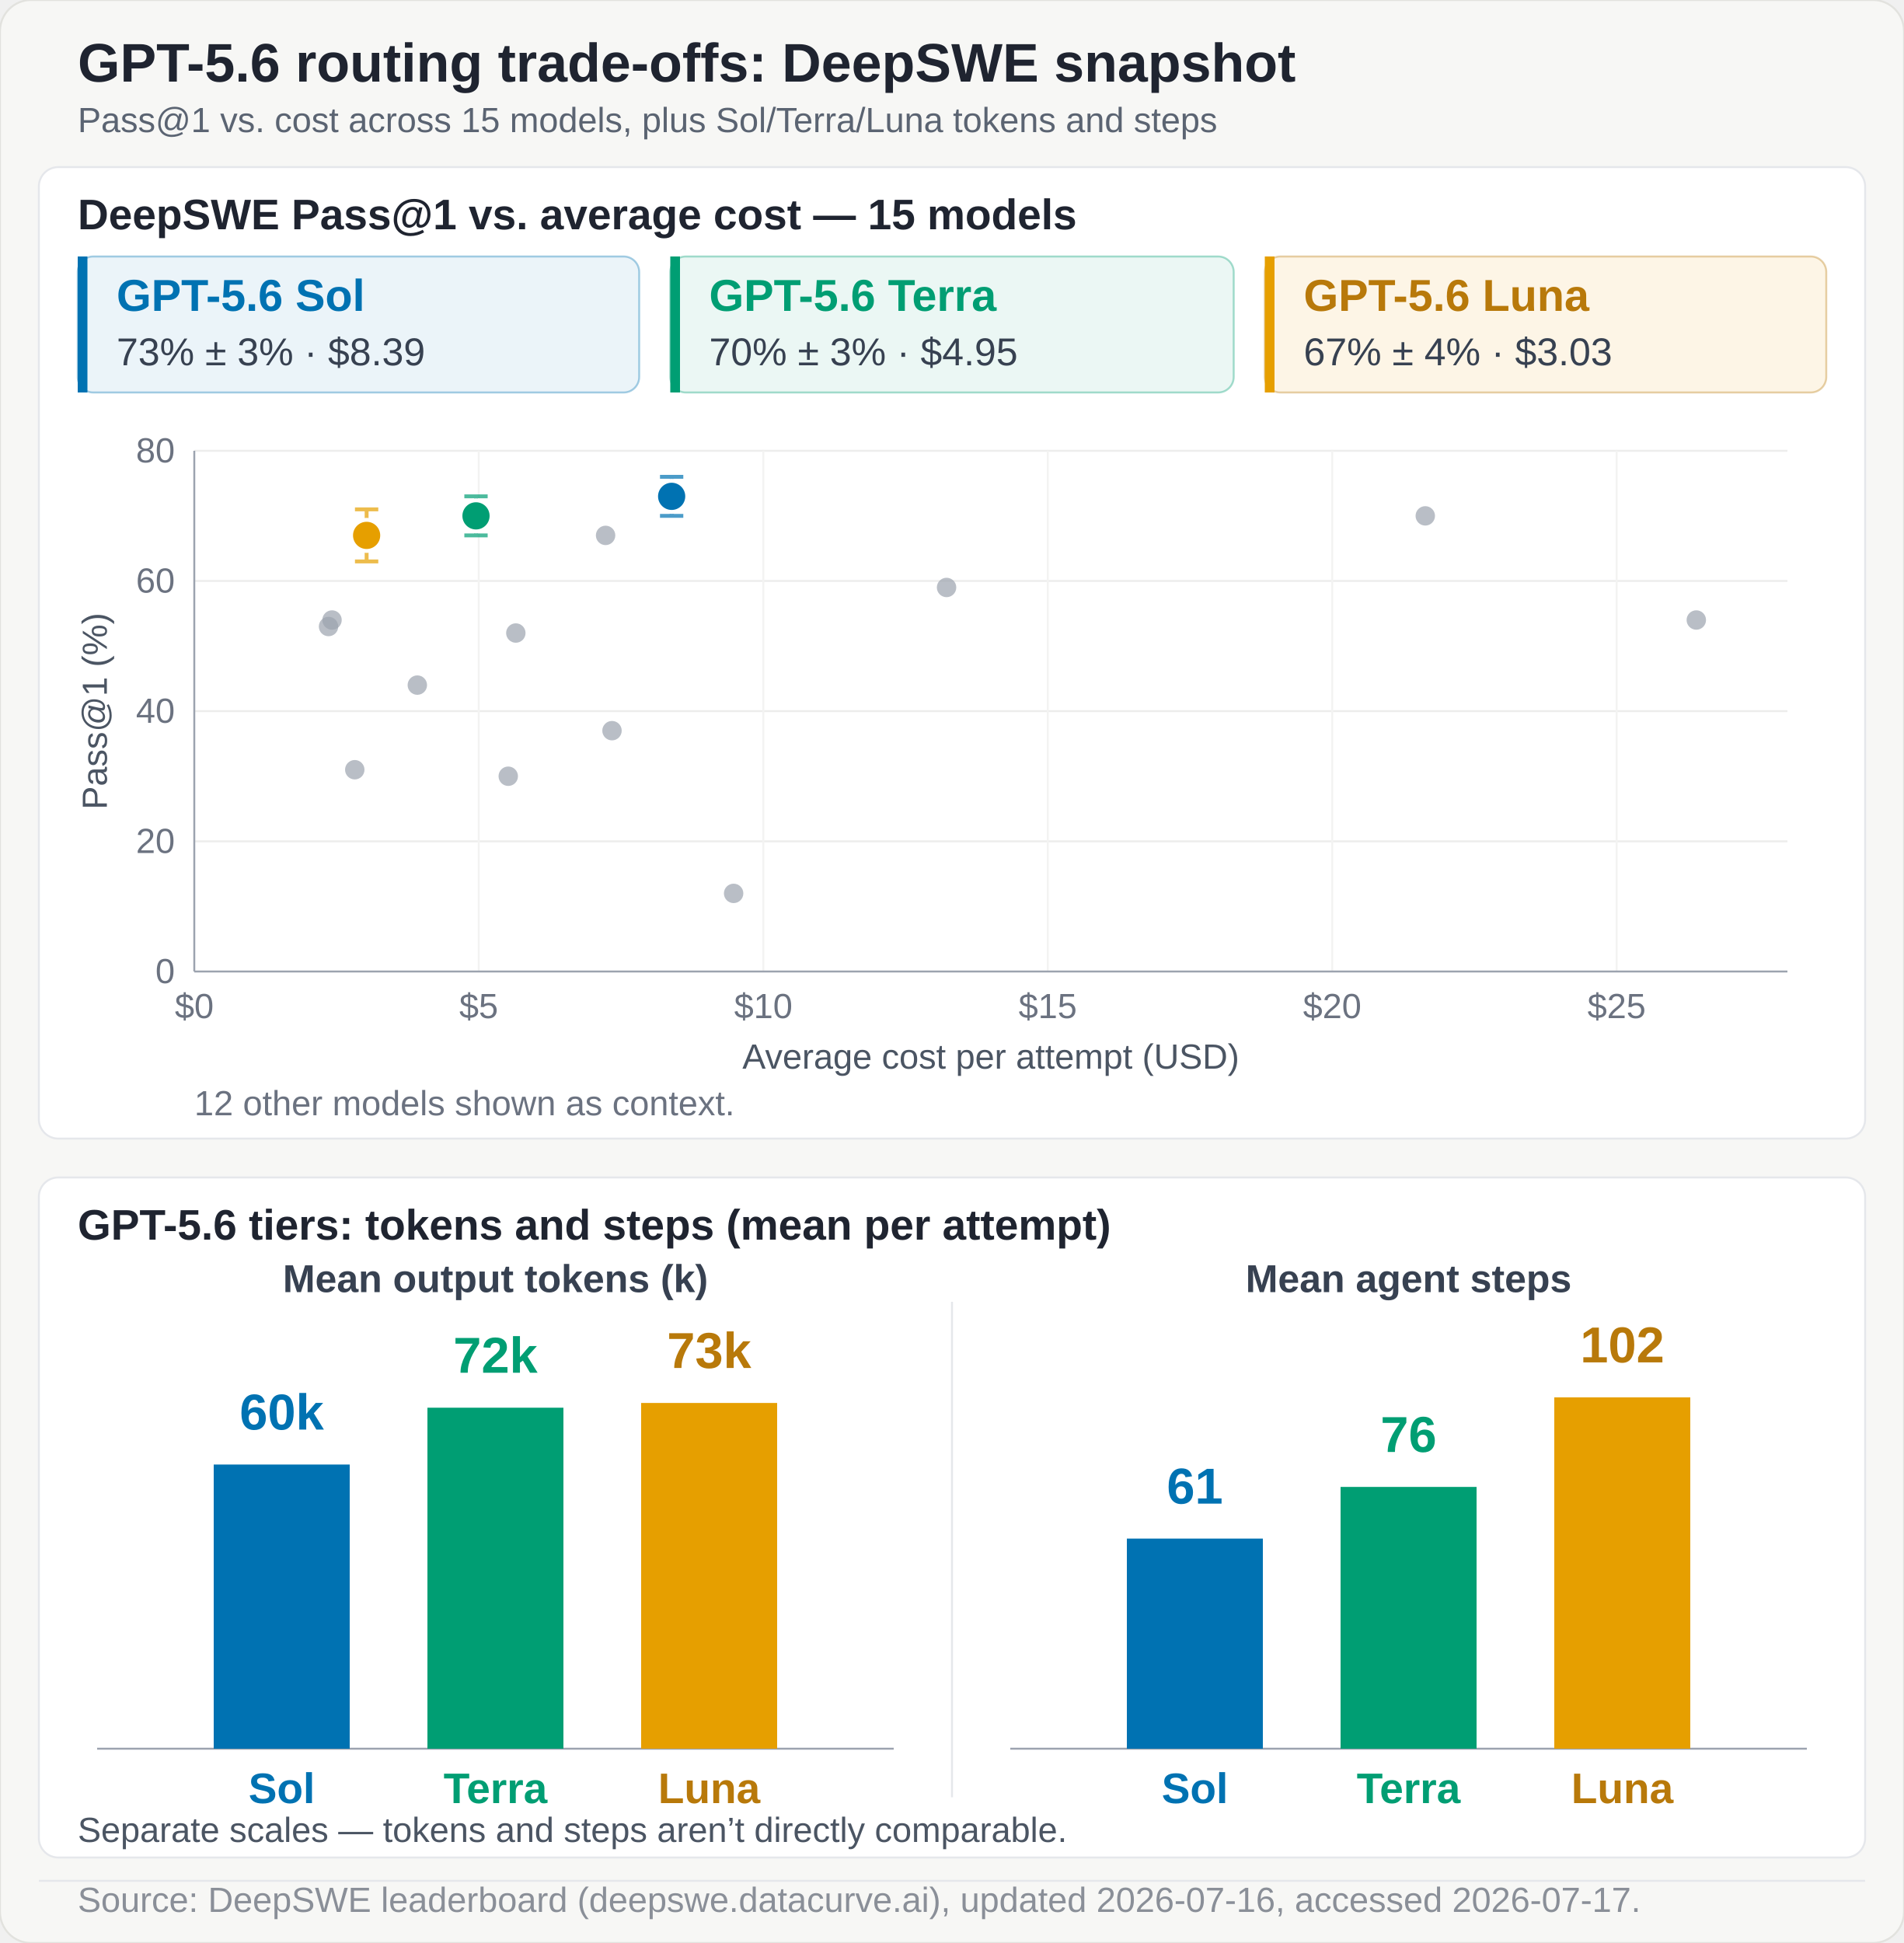
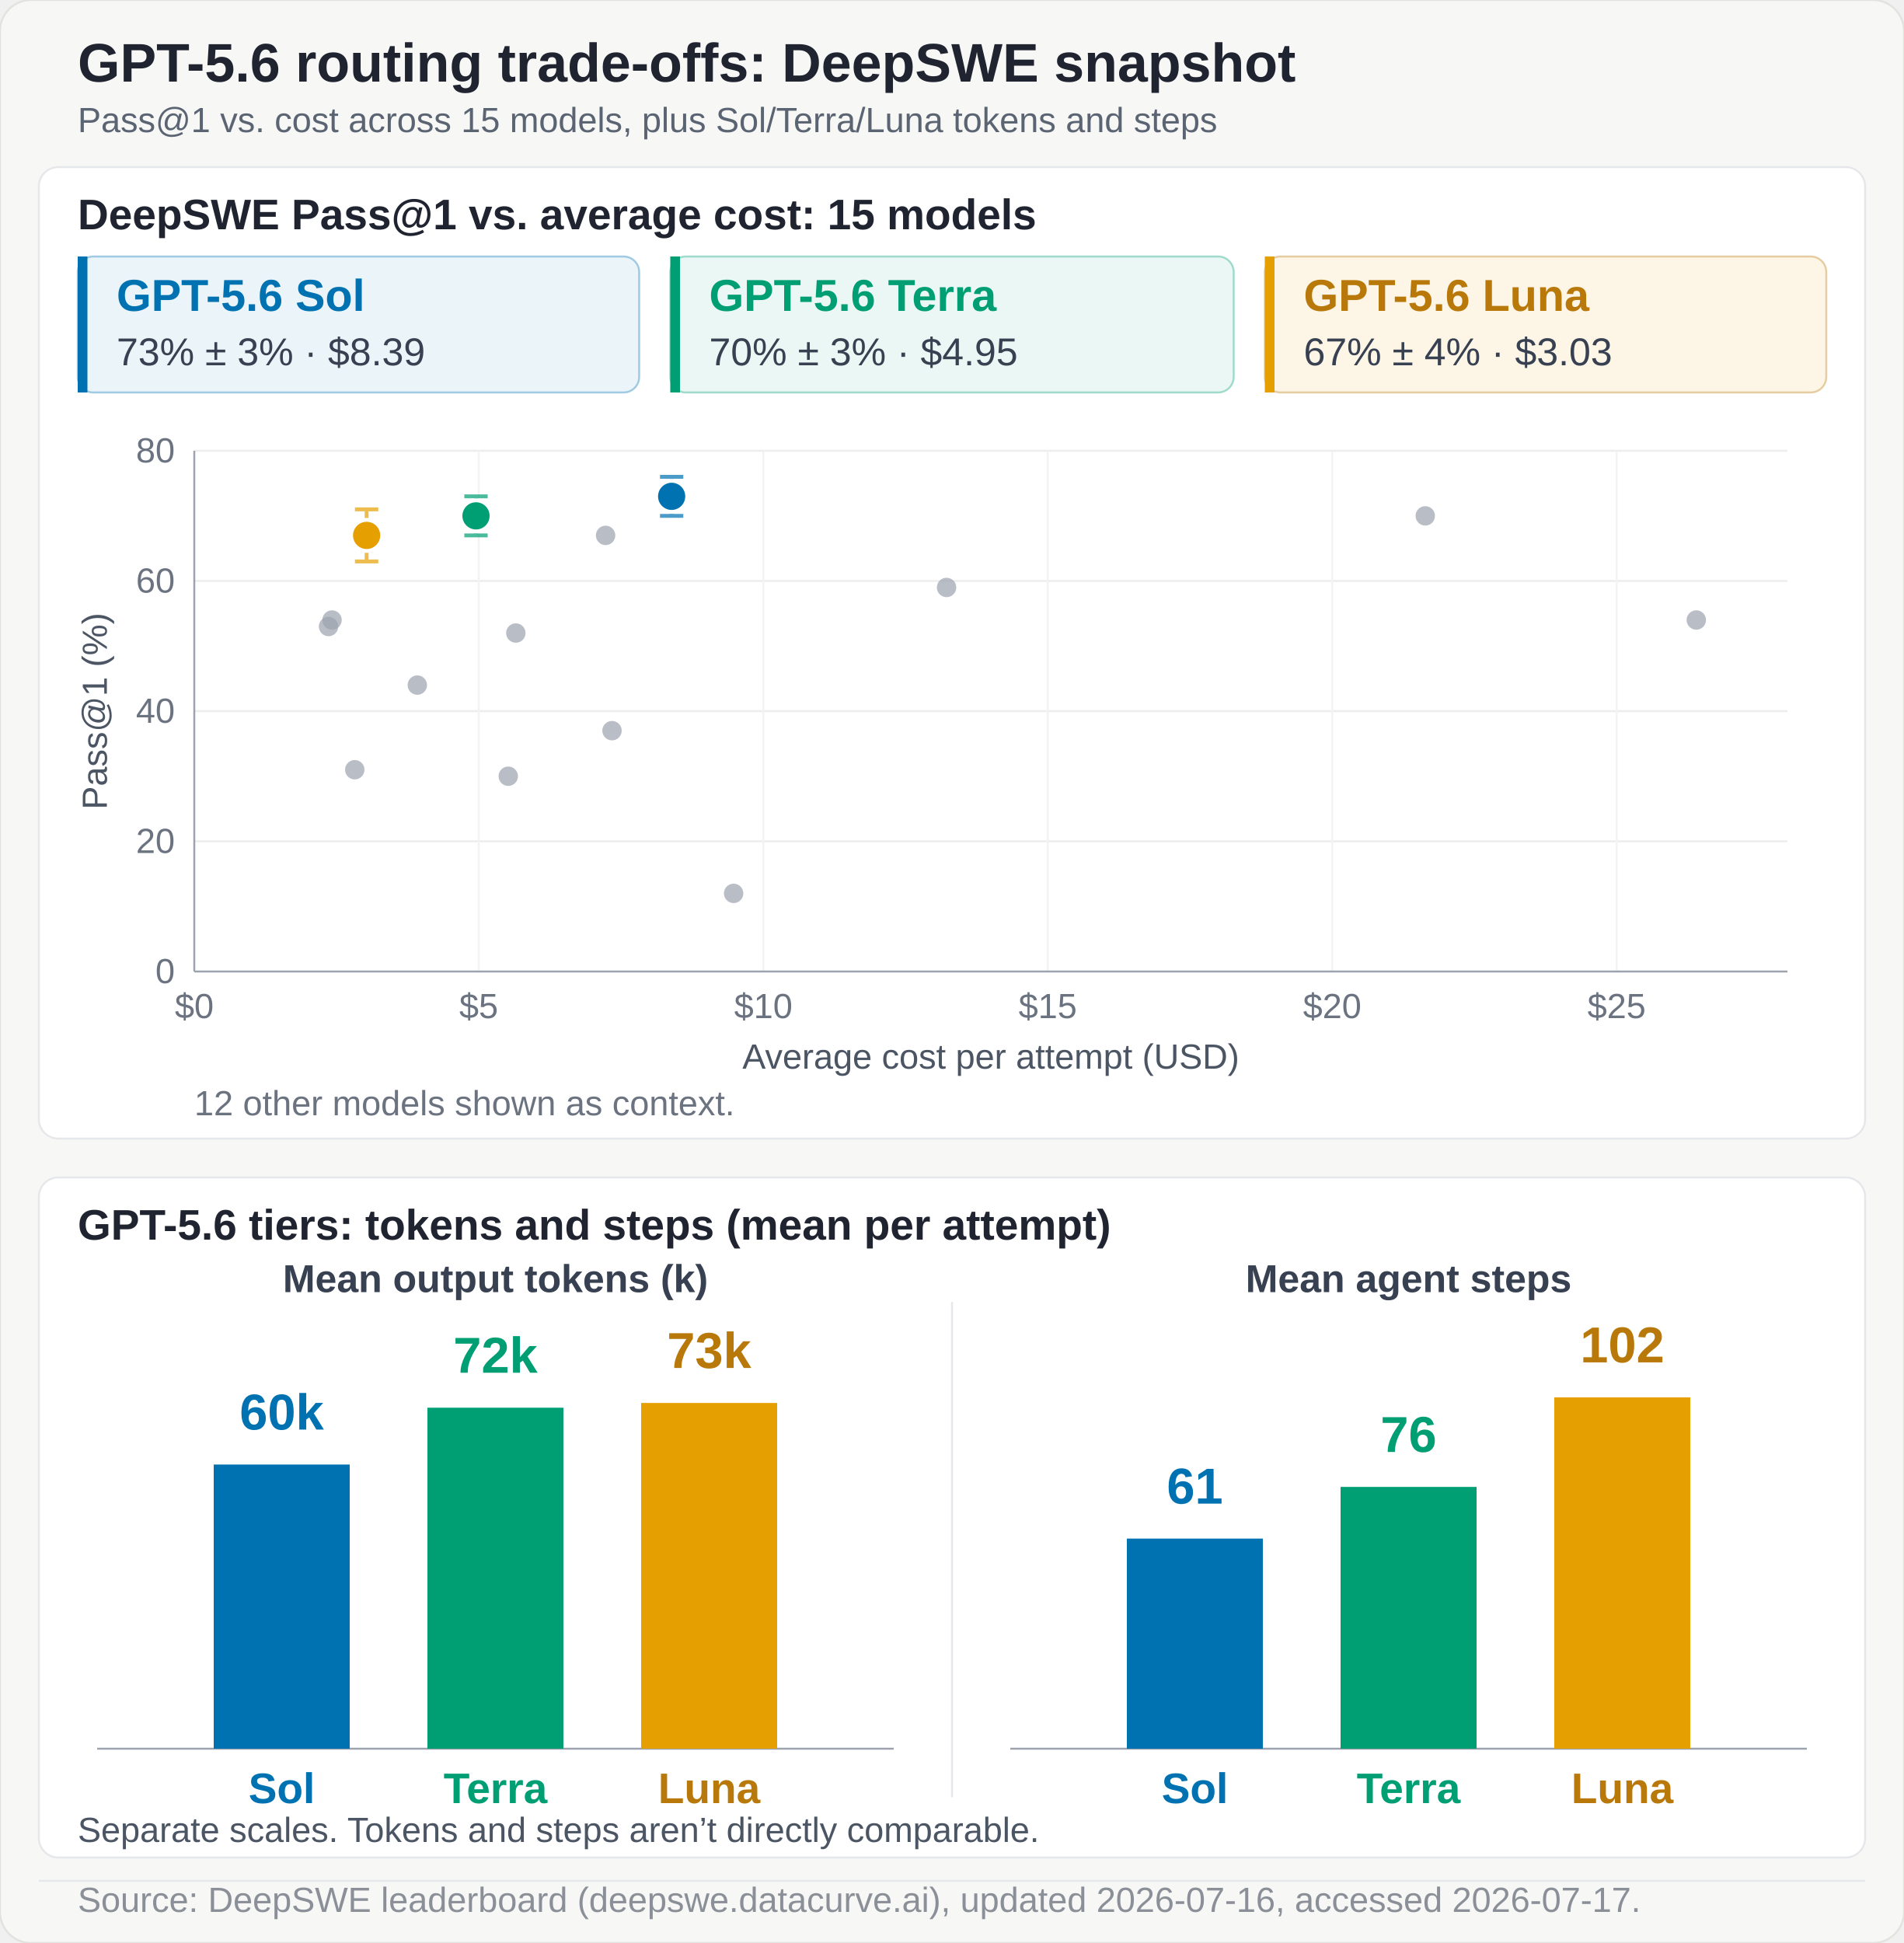
<svg xmlns="http://www.w3.org/2000/svg" viewBox="0 0 980 1000" width="980" height="1000" role="img" aria-labelledby="figTitle figDesc" font-family="Arial, Helvetica, sans-serif">
+   <style>
+     @media (prefers-color-scheme: dark) {
+       rect[fill="#F7F7F5"] { fill:#0F172A; }
+       rect[stroke="#E2E2DE"] { stroke:#1E293B; }
+       rect[fill="#FFFFFF"] { fill:#111827; }
+       rect[stroke="#E5E7EB"] { stroke:#1E293B; }
+       line[stroke="#E5E7EB"] { stroke:#1E293B; }
+       g[stroke="#EDEDEC"] { stroke:#1E293B; }
+       g[stroke="#F3F3F2"] { stroke:#182234; }
+       text[fill="#1F2430"] { fill:#F1F5F9; }
+       text[fill="#5B6472"] { fill:#CBD5E1; }
+       text[fill="#4B5563"] { fill:#CBD5E1; }
+       text[fill="#6B7280"] { fill:#94A3B8; }
+       text[fill="#374151"] { fill:#E2E8F0; }
+       text[fill="#8A8F98"] { fill:#94A3B8; }
+       text[fill="#B8790A"] { fill:#FBBF24; }
+       rect[fill="#0072B2"][fill-opacity="0.08"] { fill-opacity:0.22; }
+       rect[fill="#009E73"][fill-opacity="0.08"] { fill-opacity:0.22; }
+       rect[fill="#E69F00"][fill-opacity="0.10"] { fill-opacity:0.24; }
+     }
+   </style>
  <rect x="0" y="0" width="980" height="1000" rx="16" fill="#F7F7F5" stroke="#E2E2DE" stroke-width="1" />
  <text x="40" y="42" font-size="28" font-weight="bold" fill="#1F2430">GPT-5.6 routing trade-offs: DeepSWE snapshot</text>
  <text x="40" y="68" font-size="18" fill="#5B6472">Pass@1 vs. cost across 15 models, plus Sol/Terra/Luna tokens and steps</text>
  <rect x="20" y="86" width="940" height="500" rx="10" fill="#FFFFFF" stroke="#E5E7EB" stroke-width="1" />
-   <text x="40" y="118" font-size="22" font-weight="bold" fill="#1F2430">DeepSWE Pass@1 vs. average cost — 15 models</text>
+   <text x="40" y="118" font-size="22" font-weight="bold" fill="#1F2430">DeepSWE Pass@1 vs. average cost: 15 models</text>
  <g>
    <rect x="40" y="132" width="289" height="70" rx="8" fill="#0072B2" fill-opacity="0.08" stroke="#0072B2" stroke-opacity="0.35" stroke-width="1" />
    <rect x="40" y="132" width="5" height="70" fill="#0072B2" />
    <text x="60" y="160" font-size="23" font-weight="bold" fill="#0072B2">GPT-5.6 Sol</text>
    <text x="60" y="188" font-size="20" fill="#374151">73% ± 3% · $8.39</text>
    <rect x="345" y="132" width="290" height="70" rx="8" fill="#009E73" fill-opacity="0.08" stroke="#009E73" stroke-opacity="0.35" stroke-width="1" />
    <rect x="345" y="132" width="5" height="70" fill="#009E73" />
    <text x="365" y="160" font-size="23" font-weight="bold" fill="#009E73">GPT-5.6 Terra</text>
    <text x="365" y="188" font-size="20" fill="#374151">70% ± 3% · $4.95</text>
    <rect x="651" y="132" width="289" height="70" rx="8" fill="#E69F00" fill-opacity="0.10" stroke="#B8790A" stroke-opacity="0.35" stroke-width="1" />
    <rect x="651" y="132" width="5" height="70" fill="#E69F00" />
    <text x="671" y="160" font-size="23" font-weight="bold" fill="#B8790A">GPT-5.6 Luna</text>
    <text x="671" y="188" font-size="20" fill="#374151">67% ± 4% · $3.03</text>
  </g>
  <g stroke="#EDEDEC" stroke-width="1">
    <line x1="100" y1="433" x2="920" y2="433" />
    <line x1="100" y1="366" x2="920" y2="366" />
    <line x1="100" y1="299" x2="920" y2="299" />
    <line x1="100" y1="232" x2="920" y2="232" />
  </g>
  <g stroke="#F3F3F2" stroke-width="1">
    <line x1="246.4" y1="232" x2="246.4" y2="500" />
    <line x1="392.9" y1="232" x2="392.9" y2="500" />
    <line x1="539.3" y1="232" x2="539.3" y2="500" />
    <line x1="685.7" y1="232" x2="685.7" y2="500" />
    <line x1="832.1" y1="232" x2="832.1" y2="500" />
  </g>
  <line x1="100" y1="232" x2="100" y2="500" stroke="#9CA3AF" stroke-width="1" />
  <line x1="100" y1="500" x2="920" y2="500" stroke="#9CA3AF" stroke-width="1" />
  <g font-size="18" fill="#6B7280" text-anchor="end">
    <text x="90" y="506">0</text>
    <text x="90" y="439">20</text>
    <text x="90" y="372">40</text>
    <text x="90" y="305">60</text>
    <text x="90" y="238">80</text>
  </g>
  <g font-size="18" fill="#6B7280" text-anchor="middle">
    <text x="100" y="524">$0</text>
    <text x="246.4" y="524">$5</text>
    <text x="392.9" y="524">$10</text>
    <text x="539.3" y="524">$15</text>
    <text x="685.7" y="524">$20</text>
    <text x="832.1" y="524">$25</text>
  </g>
  <text x="510" y="550" font-size="18" fill="#4B5563" text-anchor="middle">Average cost per attempt (USD)</text>
  <text x="55" y="366" font-size="18" fill="#4B5563" text-anchor="middle" transform="rotate(-90 55 366)">Pass@1 (%)</text>
  <g fill="#9CA3AF" fill-opacity="0.7">
    <circle cx="733.6" cy="265.5" r="5" />
    <circle cx="311.7" cy="275.55" r="5" />
    <circle cx="487.2" cy="302.35" r="5" />
    <circle cx="873.1" cy="319.1" r="5" />
    <circle cx="170.9" cy="319.1" r="5" />
    <circle cx="169.1" cy="322.45" r="5" />
    <circle cx="265.5" cy="325.8" r="5" />
    <circle cx="214.8" cy="352.6" r="5" />
    <circle cx="315.0" cy="376.05" r="5" />
    <circle cx="182.6" cy="396.15" r="5" />
    <circle cx="261.6" cy="399.5" r="5" />
    <circle cx="377.6" cy="459.8" r="5" />
  </g>
  <g stroke-width="2" opacity="0.7">
    <line x1="345.7" y1="245.4" x2="345.7" y2="265.5" stroke="#0072B2" />
    <line x1="339.7" y1="245.4" x2="351.7" y2="245.4" stroke="#0072B2" />
    <line x1="339.7" y1="265.5" x2="351.7" y2="265.5" stroke="#0072B2" />
    <line x1="245.0" y1="255.45" x2="245.0" y2="275.55" stroke="#009E73" />
    <line x1="239.0" y1="255.45" x2="251.0" y2="255.45" stroke="#009E73" />
    <line x1="239.0" y1="275.55" x2="251.0" y2="275.55" stroke="#009E73" />
    <line x1="188.7" y1="262.15" x2="188.7" y2="288.95" stroke="#E69F00" />
    <line x1="182.7" y1="262.15" x2="194.7" y2="262.15" stroke="#E69F00" />
    <line x1="182.7" y1="288.95" x2="194.7" y2="288.95" stroke="#E69F00" />
  </g>
  <circle cx="345.7" cy="255.45" r="8" fill="#0072B2" stroke="#FFFFFF" stroke-width="2" />
  <circle cx="245.0" cy="265.5" r="8" fill="#009E73" stroke="#FFFFFF" stroke-width="2" />
  <circle cx="188.7" cy="275.55" r="8" fill="#E69F00" stroke="#FFFFFF" stroke-width="2" />
  <text x="100" y="574" font-size="18" fill="#6B7280">12 other models shown as context.</text>
  <rect x="20" y="606" width="940" height="350" rx="10" fill="#FFFFFF" stroke="#E5E7EB" stroke-width="1" />
  <text x="40" y="638" font-size="22" font-weight="bold" fill="#1F2430">GPT-5.6 tiers: tokens and steps (mean per attempt)</text>
  <text x="255" y="665" font-size="20" font-weight="bold" fill="#374151" text-anchor="middle">Mean output tokens (k)</text>
  <text x="725" y="665" font-size="20" font-weight="bold" fill="#374151" text-anchor="middle">Mean agent steps</text>
  <line x1="50" y1="900" x2="460" y2="900" stroke="#9CA3AF" stroke-width="1" />
  <line x1="520" y1="900" x2="930" y2="900" stroke="#9CA3AF" stroke-width="1" />
  <line x1="490" y1="670" x2="490" y2="925" stroke="#E5E7EB" stroke-width="1" />
  <rect x="110" y="753.75" width="70" height="146.25" fill="#0072B2" />
  <text x="145" y="735.75" font-size="26" font-weight="bold" fill="#0072B2" text-anchor="middle">60k</text>
  <rect x="220" y="724.5" width="70" height="175.5" fill="#009E73" />
  <text x="255" y="706.5" font-size="26" font-weight="bold" fill="#009E73" text-anchor="middle">72k</text>
  <rect x="330" y="722.06" width="70" height="177.94" fill="#E69F00" />
  <text x="365" y="704.06" font-size="26" font-weight="bold" fill="#B8790A" text-anchor="middle">73k</text>
  <rect x="580" y="791.86" width="70" height="108.14" fill="#0072B2" />
  <text x="615" y="773.86" font-size="26" font-weight="bold" fill="#0072B2" text-anchor="middle">61</text>
  <rect x="690" y="765.27" width="70" height="134.73" fill="#009E73" />
  <text x="725" y="747.27" font-size="26" font-weight="bold" fill="#009E73" text-anchor="middle">76</text>
  <rect x="800" y="719.18" width="70" height="180.82" fill="#E69F00" />
  <text x="835" y="701.18" font-size="26" font-weight="bold" fill="#B8790A" text-anchor="middle">102</text>
  <g font-size="22" font-weight="bold" text-anchor="middle">
    <text x="145" y="928" fill="#0072B2">Sol</text>
    <text x="255" y="928" fill="#009E73">Terra</text>
    <text x="365" y="928" fill="#B8790A">Luna</text>
    <text x="615" y="928" fill="#0072B2">Sol</text>
    <text x="725" y="928" fill="#009E73">Terra</text>
    <text x="835" y="928" fill="#B8790A">Luna</text>
  </g>
-   <text x="40" y="948" font-size="18" fill="#4B5563">Separate scales — tokens and steps aren’t directly comparable.</text>
+   <text x="40" y="948" font-size="18" fill="#4B5563">Separate scales. Tokens and steps aren’t directly comparable.</text>
  <line x1="20" y1="968" x2="960" y2="968" stroke="#E5E7EB" stroke-width="1" />
  <text x="40" y="984" font-size="18" fill="#8A8F98">Source: DeepSWE leaderboard (deepswe.datacurve.ai), updated 2026-07-16, accessed 2026-07-17.</text>
</svg>
